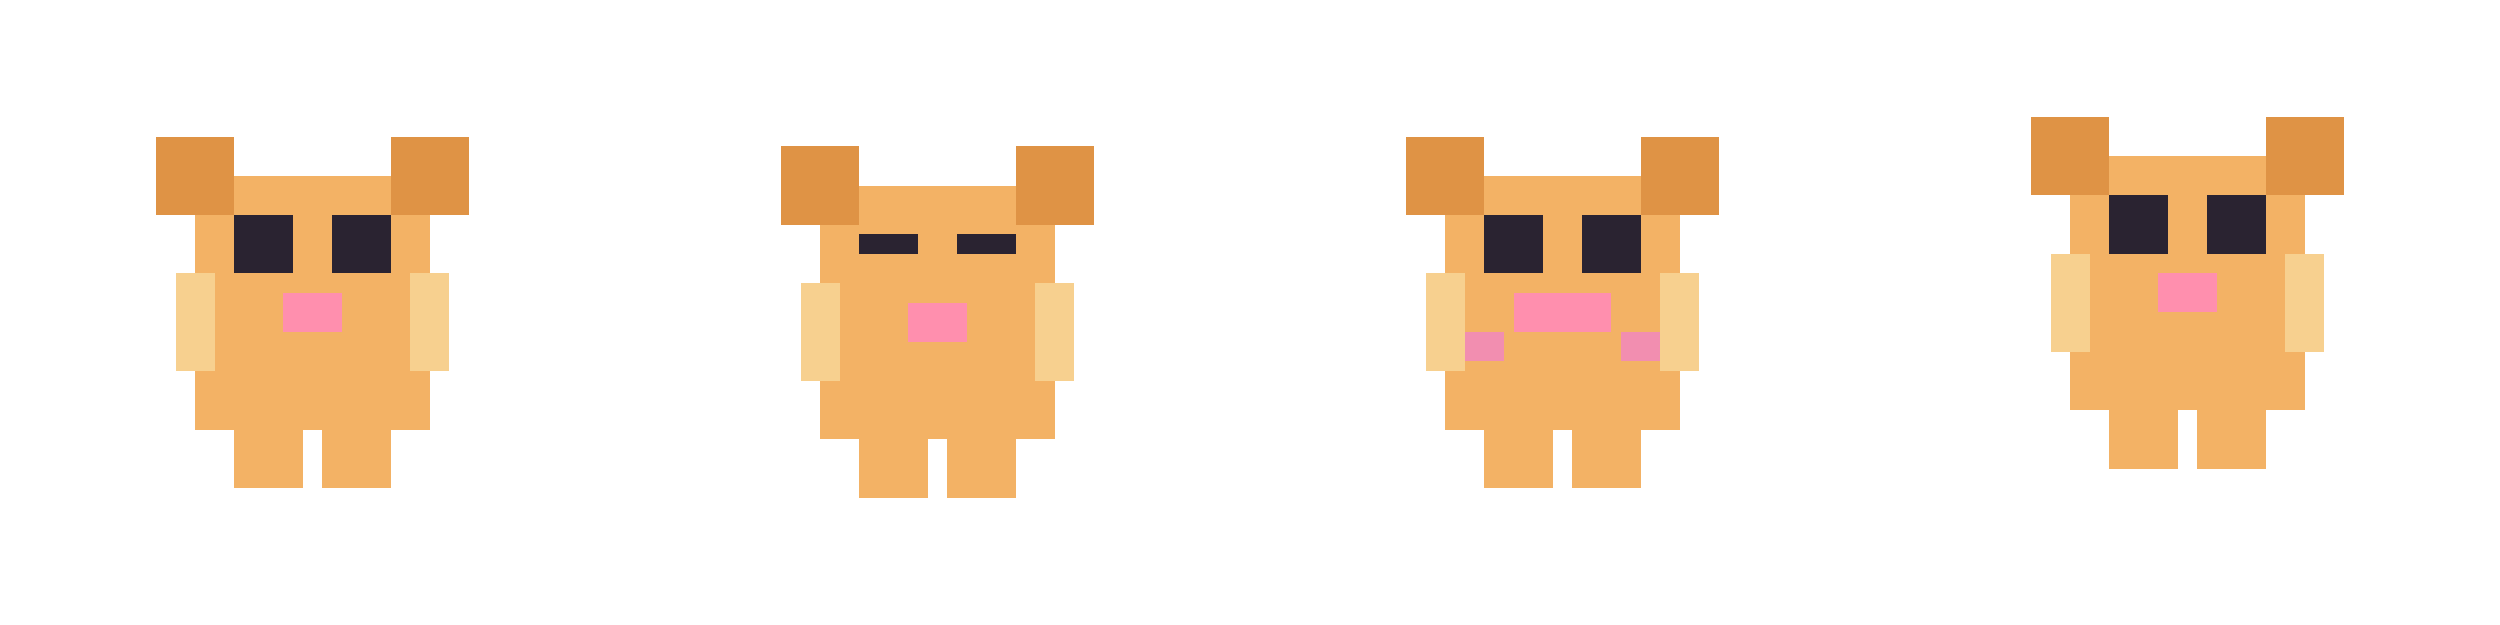
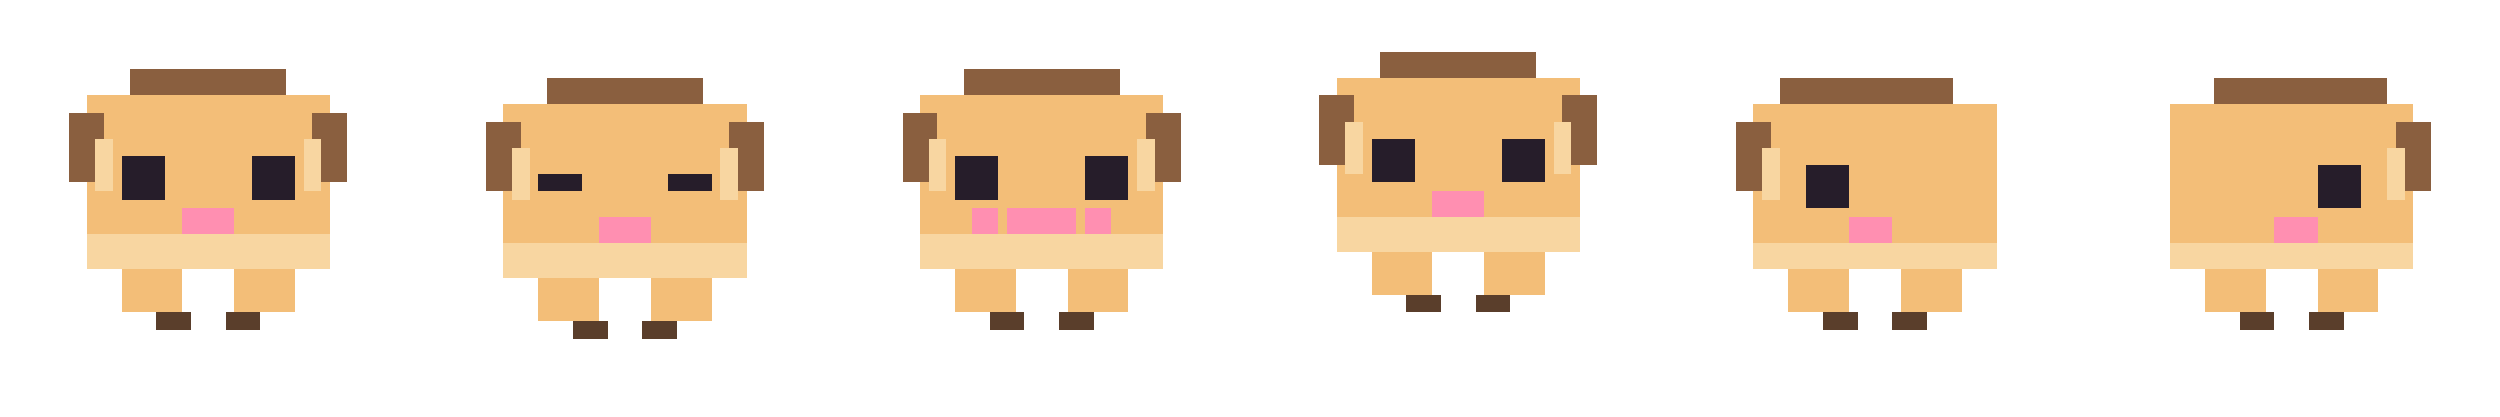
- <svg xmlns="http://www.w3.org/2000/svg" width="256" height="64" viewBox="0 0 256 64" shape-rendering="crispEdges">
-   <rect width="256" height="64" fill="#0000" />
+ <svg xmlns="http://www.w3.org/2000/svg" width="288" height="48" viewBox="0 0 288 48" shape-rendering="crispEdges">
+   <defs>
+     <style>
+       .o{fill:#5a3e2b}.s{fill:#8a5f3f}.f{fill:#f3be78}.h{fill:#f8d6a1}.p{fill:#ff8fb1}.e{fill:#261d2a}
+     </style>
+   </defs>
+   <rect width="288" height="48" fill="#0000" />
  <g transform="translate(0 0)">
-     <rect x="20" y="18" width="24" height="26" fill="#F3B265" />
-     <rect x="16" y="14" width="8" height="8" fill="#DF9345" />
-     <rect x="40" y="14" width="8" height="8" fill="#DF9345" />
-     <rect x="18" y="28" width="4" height="10" fill="#F7D08F" />
-     <rect x="42" y="28" width="4" height="10" fill="#F7D08F" />
-     <rect x="24" y="22" width="6" height="6" fill="#2A2331" />
-     <rect x="34" y="22" width="6" height="6" fill="#2A2331" />
-     <rect x="29" y="30" width="6" height="4" fill="#FF8FAE" />
-     <rect x="24" y="44" width="7" height="6" fill="#F3B265" />
-     <rect x="33" y="44" width="7" height="6" fill="#F3B265" />
+     <rect x="15" y="8" width="18" height="4" class="s" />
+     <rect x="10" y="11" width="28" height="20" class="f" />
+     <rect x="8" y="13" width="4" height="8" class="s" />
+     <rect x="36" y="13" width="4" height="8" class="s" />
+     <rect x="11" y="16" width="2" height="6" class="h" />
+     <rect x="35" y="16" width="2" height="6" class="h" />
+     <rect x="14" y="18" width="5" height="5" class="e" />
+     <rect x="29" y="18" width="5" height="5" class="e" />
+     <rect x="21" y="24" width="6" height="3" class="p" />
+     <rect x="10" y="27" width="28" height="4" class="h" />
+     <rect x="14" y="31" width="7" height="5" class="f" />
+     <rect x="27" y="31" width="7" height="5" class="f" />
+     <rect x="18" y="36" width="4" height="2" class="o" />
+     <rect x="26" y="36" width="4" height="2" class="o" />
  </g>
-   <g transform="translate(64 0)">
-     <rect x="20" y="19" width="24" height="26" fill="#F3B265" />
-     <rect x="16" y="15" width="8" height="8" fill="#DF9345" />
-     <rect x="40" y="15" width="8" height="8" fill="#DF9345" />
-     <rect x="18" y="29" width="4" height="10" fill="#F7D08F" />
-     <rect x="42" y="29" width="4" height="10" fill="#F7D08F" />
-     <rect x="24" y="24" width="6" height="2" fill="#2A2331" />
-     <rect x="34" y="24" width="6" height="2" fill="#2A2331" />
-     <rect x="29" y="31" width="6" height="4" fill="#FF8FAE" />
-     <rect x="24" y="45" width="7" height="6" fill="#F3B265" />
-     <rect x="33" y="45" width="7" height="6" fill="#F3B265" />
+   <g transform="translate(48 0)">
+     <rect x="15" y="9" width="18" height="4" class="s" />
+     <rect x="10" y="12" width="28" height="20" class="f" />
+     <rect x="8" y="14" width="4" height="8" class="s" />
+     <rect x="36" y="14" width="4" height="8" class="s" />
+     <rect x="11" y="17" width="2" height="6" class="h" />
+     <rect x="35" y="17" width="2" height="6" class="h" />
+     <rect x="14" y="20" width="5" height="2" class="e" />
+     <rect x="29" y="20" width="5" height="2" class="e" />
+     <rect x="21" y="25" width="6" height="3" class="p" />
+     <rect x="10" y="28" width="28" height="4" class="h" />
+     <rect x="14" y="32" width="7" height="5" class="f" />
+     <rect x="27" y="32" width="7" height="5" class="f" />
+     <rect x="18" y="37" width="4" height="2" class="o" />
+     <rect x="26" y="37" width="4" height="2" class="o" />
  </g>
-   <g transform="translate(128 0)">
-     <rect x="20" y="18" width="24" height="26" fill="#F3B265" />
-     <rect x="16" y="14" width="8" height="8" fill="#DF9345" />
-     <rect x="40" y="14" width="8" height="8" fill="#DF9345" />
-     <rect x="18" y="28" width="4" height="10" fill="#F7D08F" />
-     <rect x="42" y="28" width="4" height="10" fill="#F7D08F" />
-     <rect x="24" y="22" width="6" height="6" fill="#2A2331" />
-     <rect x="34" y="22" width="6" height="6" fill="#2A2331" />
-     <rect x="27" y="30" width="10" height="4" fill="#FF8FAE" />
-     <rect x="22" y="34" width="4" height="3" fill="#F28EB0" />
-     <rect x="38" y="34" width="4" height="3" fill="#F28EB0" />
-     <rect x="24" y="44" width="7" height="6" fill="#F3B265" />
-     <rect x="33" y="44" width="7" height="6" fill="#F3B265" />
+   <g transform="translate(96 0)">
+     <rect x="15" y="8" width="18" height="4" class="s" />
+     <rect x="10" y="11" width="28" height="20" class="f" />
+     <rect x="8" y="13" width="4" height="8" class="s" />
+     <rect x="36" y="13" width="4" height="8" class="s" />
+     <rect x="11" y="16" width="2" height="6" class="h" />
+     <rect x="35" y="16" width="2" height="6" class="h" />
+     <rect x="14" y="18" width="5" height="5" class="e" />
+     <rect x="29" y="18" width="5" height="5" class="e" />
+     <rect x="20" y="24" width="8" height="3" class="p" />
+     <rect x="16" y="24" width="3" height="3" class="p" />
+     <rect x="29" y="24" width="3" height="3" class="p" />
+     <rect x="10" y="27" width="28" height="4" class="h" />
+     <rect x="14" y="31" width="7" height="5" class="f" />
+     <rect x="27" y="31" width="7" height="5" class="f" />
+     <rect x="18" y="36" width="4" height="2" class="o" />
+     <rect x="26" y="36" width="4" height="2" class="o" />
+   </g>
+   <g transform="translate(144 0)">
+     <rect x="15" y="6" width="18" height="4" class="s" />
+     <rect x="10" y="9" width="28" height="20" class="f" />
+     <rect x="8" y="11" width="4" height="8" class="s" />
+     <rect x="36" y="11" width="4" height="8" class="s" />
+     <rect x="11" y="14" width="2" height="6" class="h" />
+     <rect x="35" y="14" width="2" height="6" class="h" />
+     <rect x="14" y="16" width="5" height="5" class="e" />
+     <rect x="29" y="16" width="5" height="5" class="e" />
+     <rect x="21" y="22" width="6" height="3" class="p" />
+     <rect x="10" y="25" width="28" height="4" class="h" />
+     <rect x="14" y="29" width="7" height="5" class="f" />
+     <rect x="27" y="29" width="7" height="5" class="f" />
+     <rect x="18" y="34" width="4" height="2" class="o" />
+     <rect x="26" y="34" width="4" height="2" class="o" />
  </g>
  <g transform="translate(192 0)">
-     <rect x="20" y="16" width="24" height="26" fill="#F3B265" />
-     <rect x="16" y="12" width="8" height="8" fill="#DF9345" />
-     <rect x="40" y="12" width="8" height="8" fill="#DF9345" />
-     <rect x="18" y="26" width="4" height="10" fill="#F7D08F" />
-     <rect x="42" y="26" width="4" height="10" fill="#F7D08F" />
-     <rect x="24" y="20" width="6" height="6" fill="#2A2331" />
-     <rect x="34" y="20" width="6" height="6" fill="#2A2331" />
-     <rect x="29" y="28" width="6" height="4" fill="#FF8FAE" />
-     <rect x="24" y="42" width="7" height="6" fill="#F3B265" />
-     <rect x="33" y="42" width="7" height="6" fill="#F3B265" />
+     <rect x="13" y="9" width="20" height="4" class="s" />
+     <rect x="10" y="12" width="28" height="19" class="f" />
+     <rect x="8" y="14" width="4" height="8" class="s" />
+     <rect x="11" y="17" width="2" height="6" class="h" />
+     <rect x="16" y="19" width="5" height="5" class="e" />
+     <rect x="21" y="25" width="5" height="3" class="p" />
+     <rect x="10" y="28" width="28" height="3" class="h" />
+     <rect x="14" y="31" width="7" height="5" class="f" />
+     <rect x="27" y="31" width="7" height="5" class="f" />
+     <rect x="18" y="36" width="4" height="2" class="o" />
+     <rect x="26" y="36" width="4" height="2" class="o" />
+   </g>
+   <g transform="translate(240 0)">
+     <rect x="15" y="9" width="20" height="4" class="s" />
+     <rect x="10" y="12" width="28" height="19" class="f" />
+     <rect x="36" y="14" width="4" height="8" class="s" />
+     <rect x="35" y="17" width="2" height="6" class="h" />
+     <rect x="27" y="19" width="5" height="5" class="e" />
+     <rect x="22" y="25" width="5" height="3" class="p" />
+     <rect x="10" y="28" width="28" height="3" class="h" />
+     <rect x="14" y="31" width="7" height="5" class="f" />
+     <rect x="27" y="31" width="7" height="5" class="f" />
+     <rect x="18" y="36" width="4" height="2" class="o" />
+     <rect x="26" y="36" width="4" height="2" class="o" />
  </g>
</svg>
